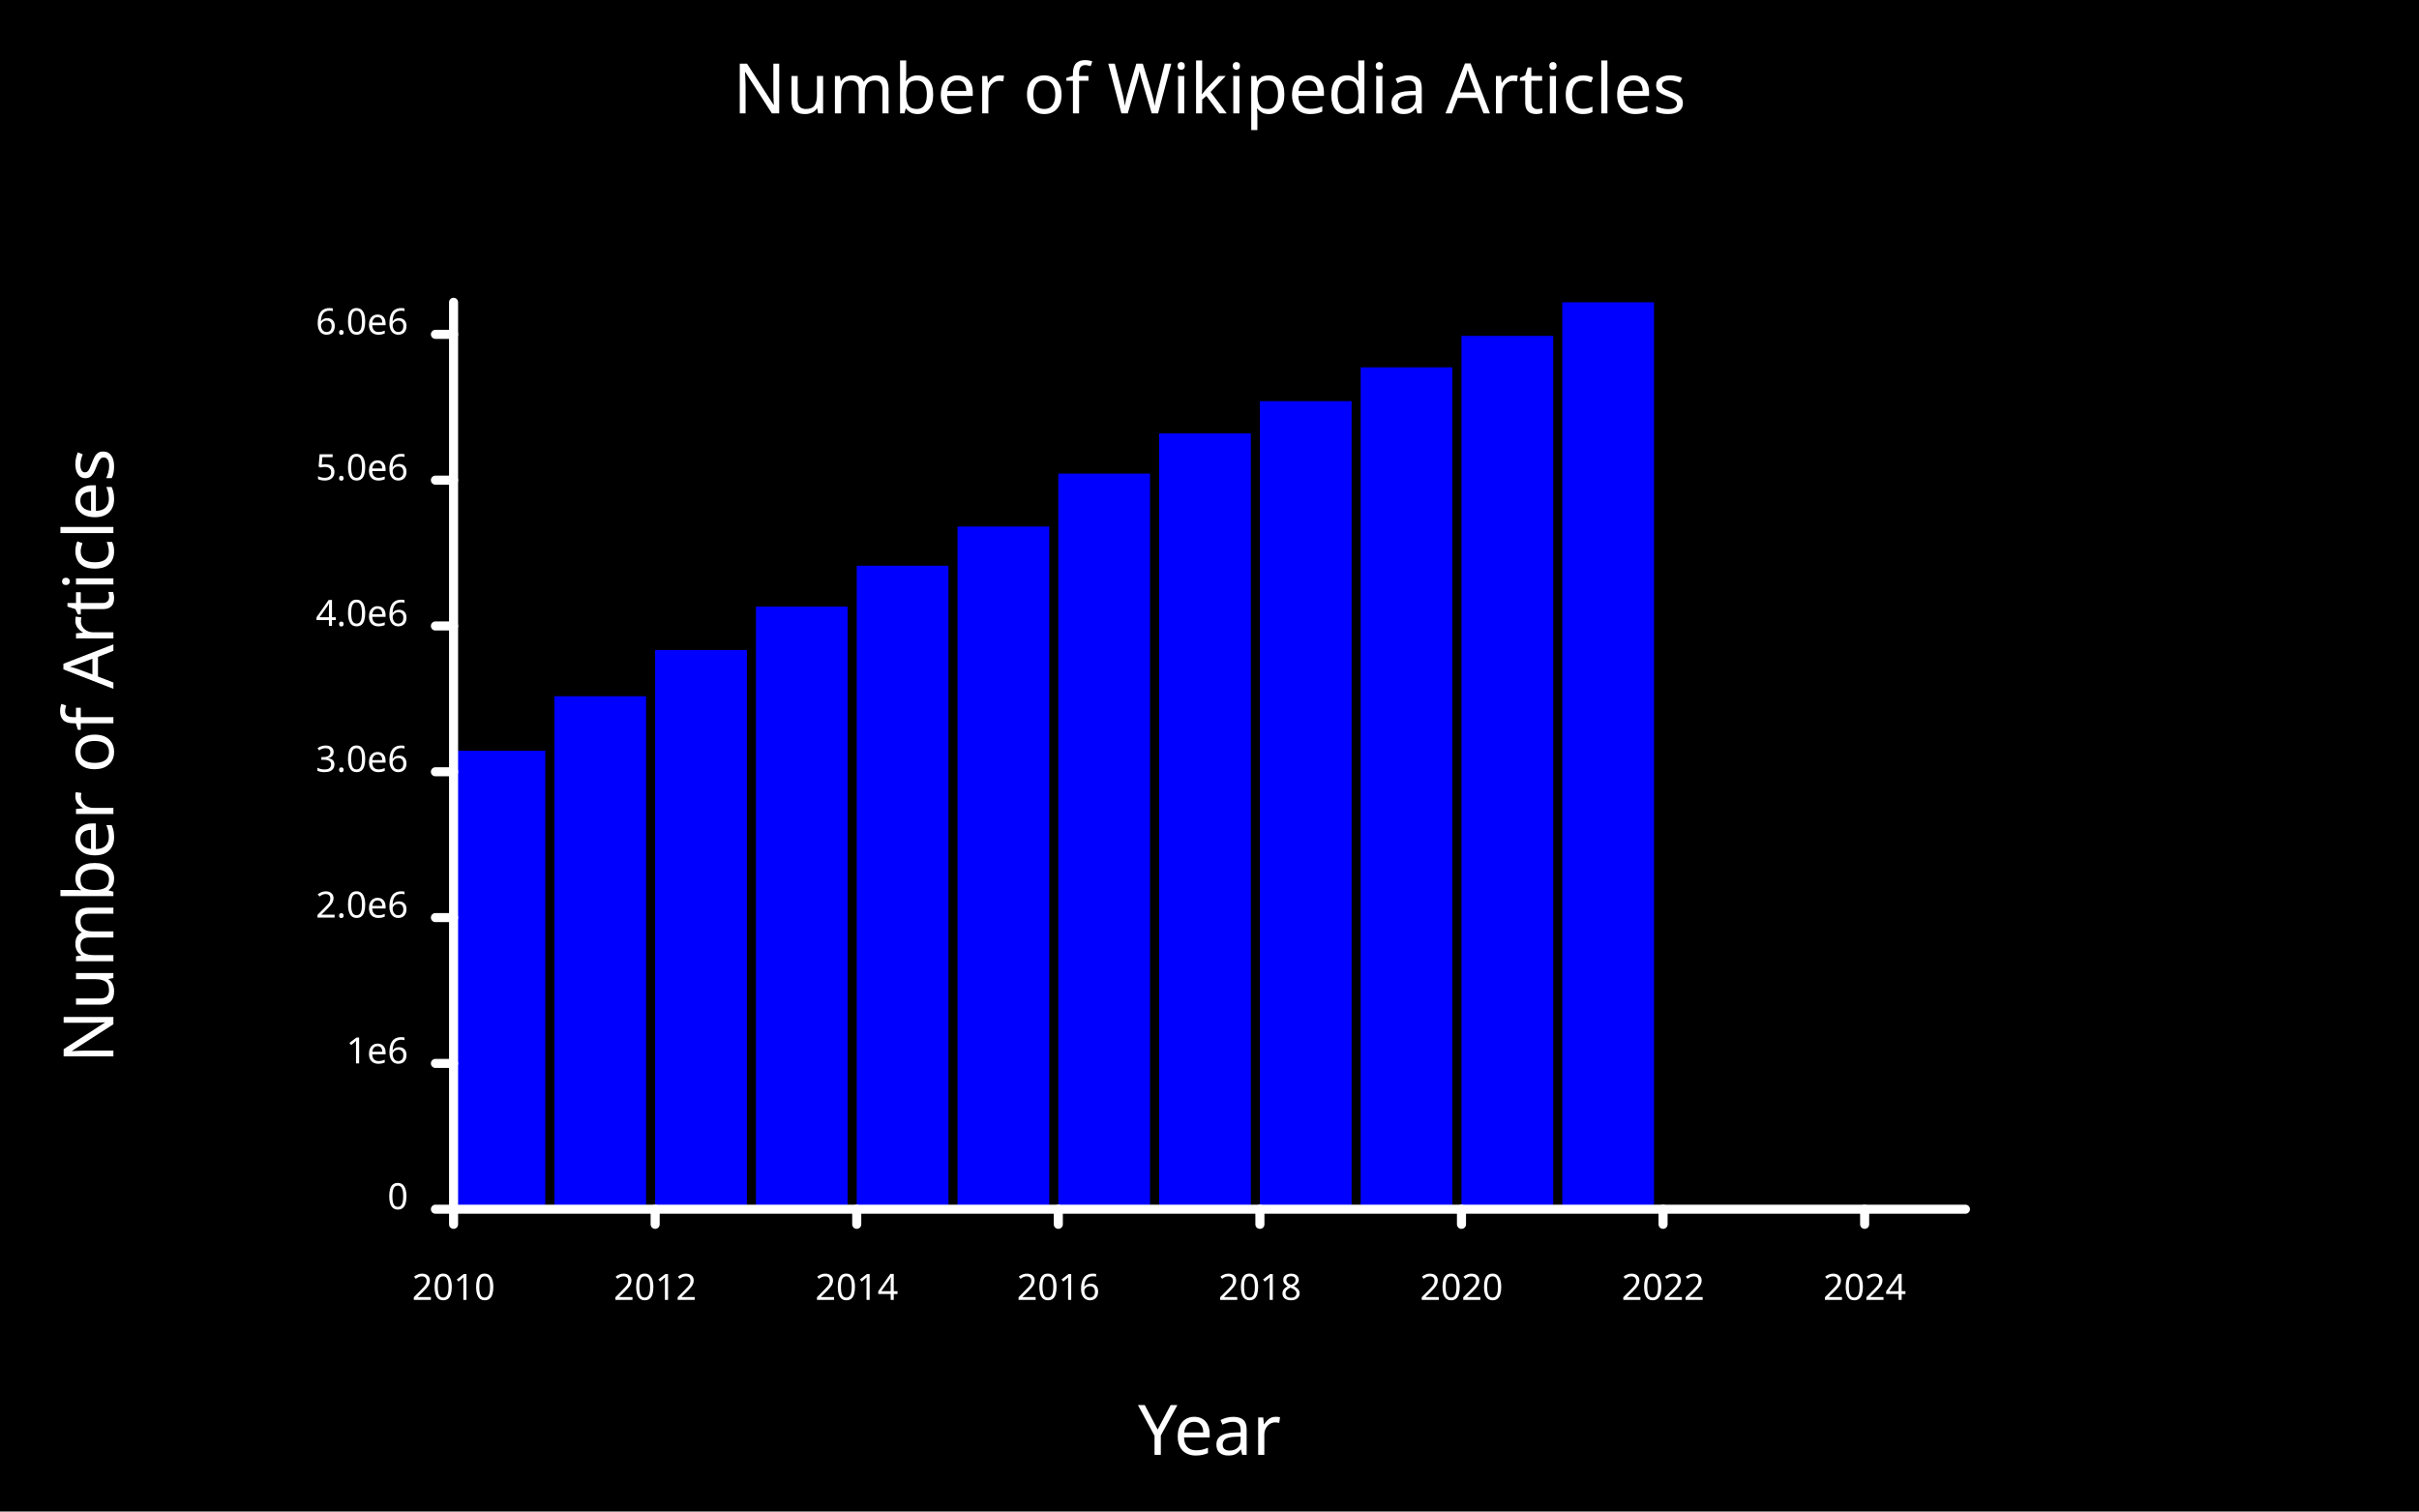
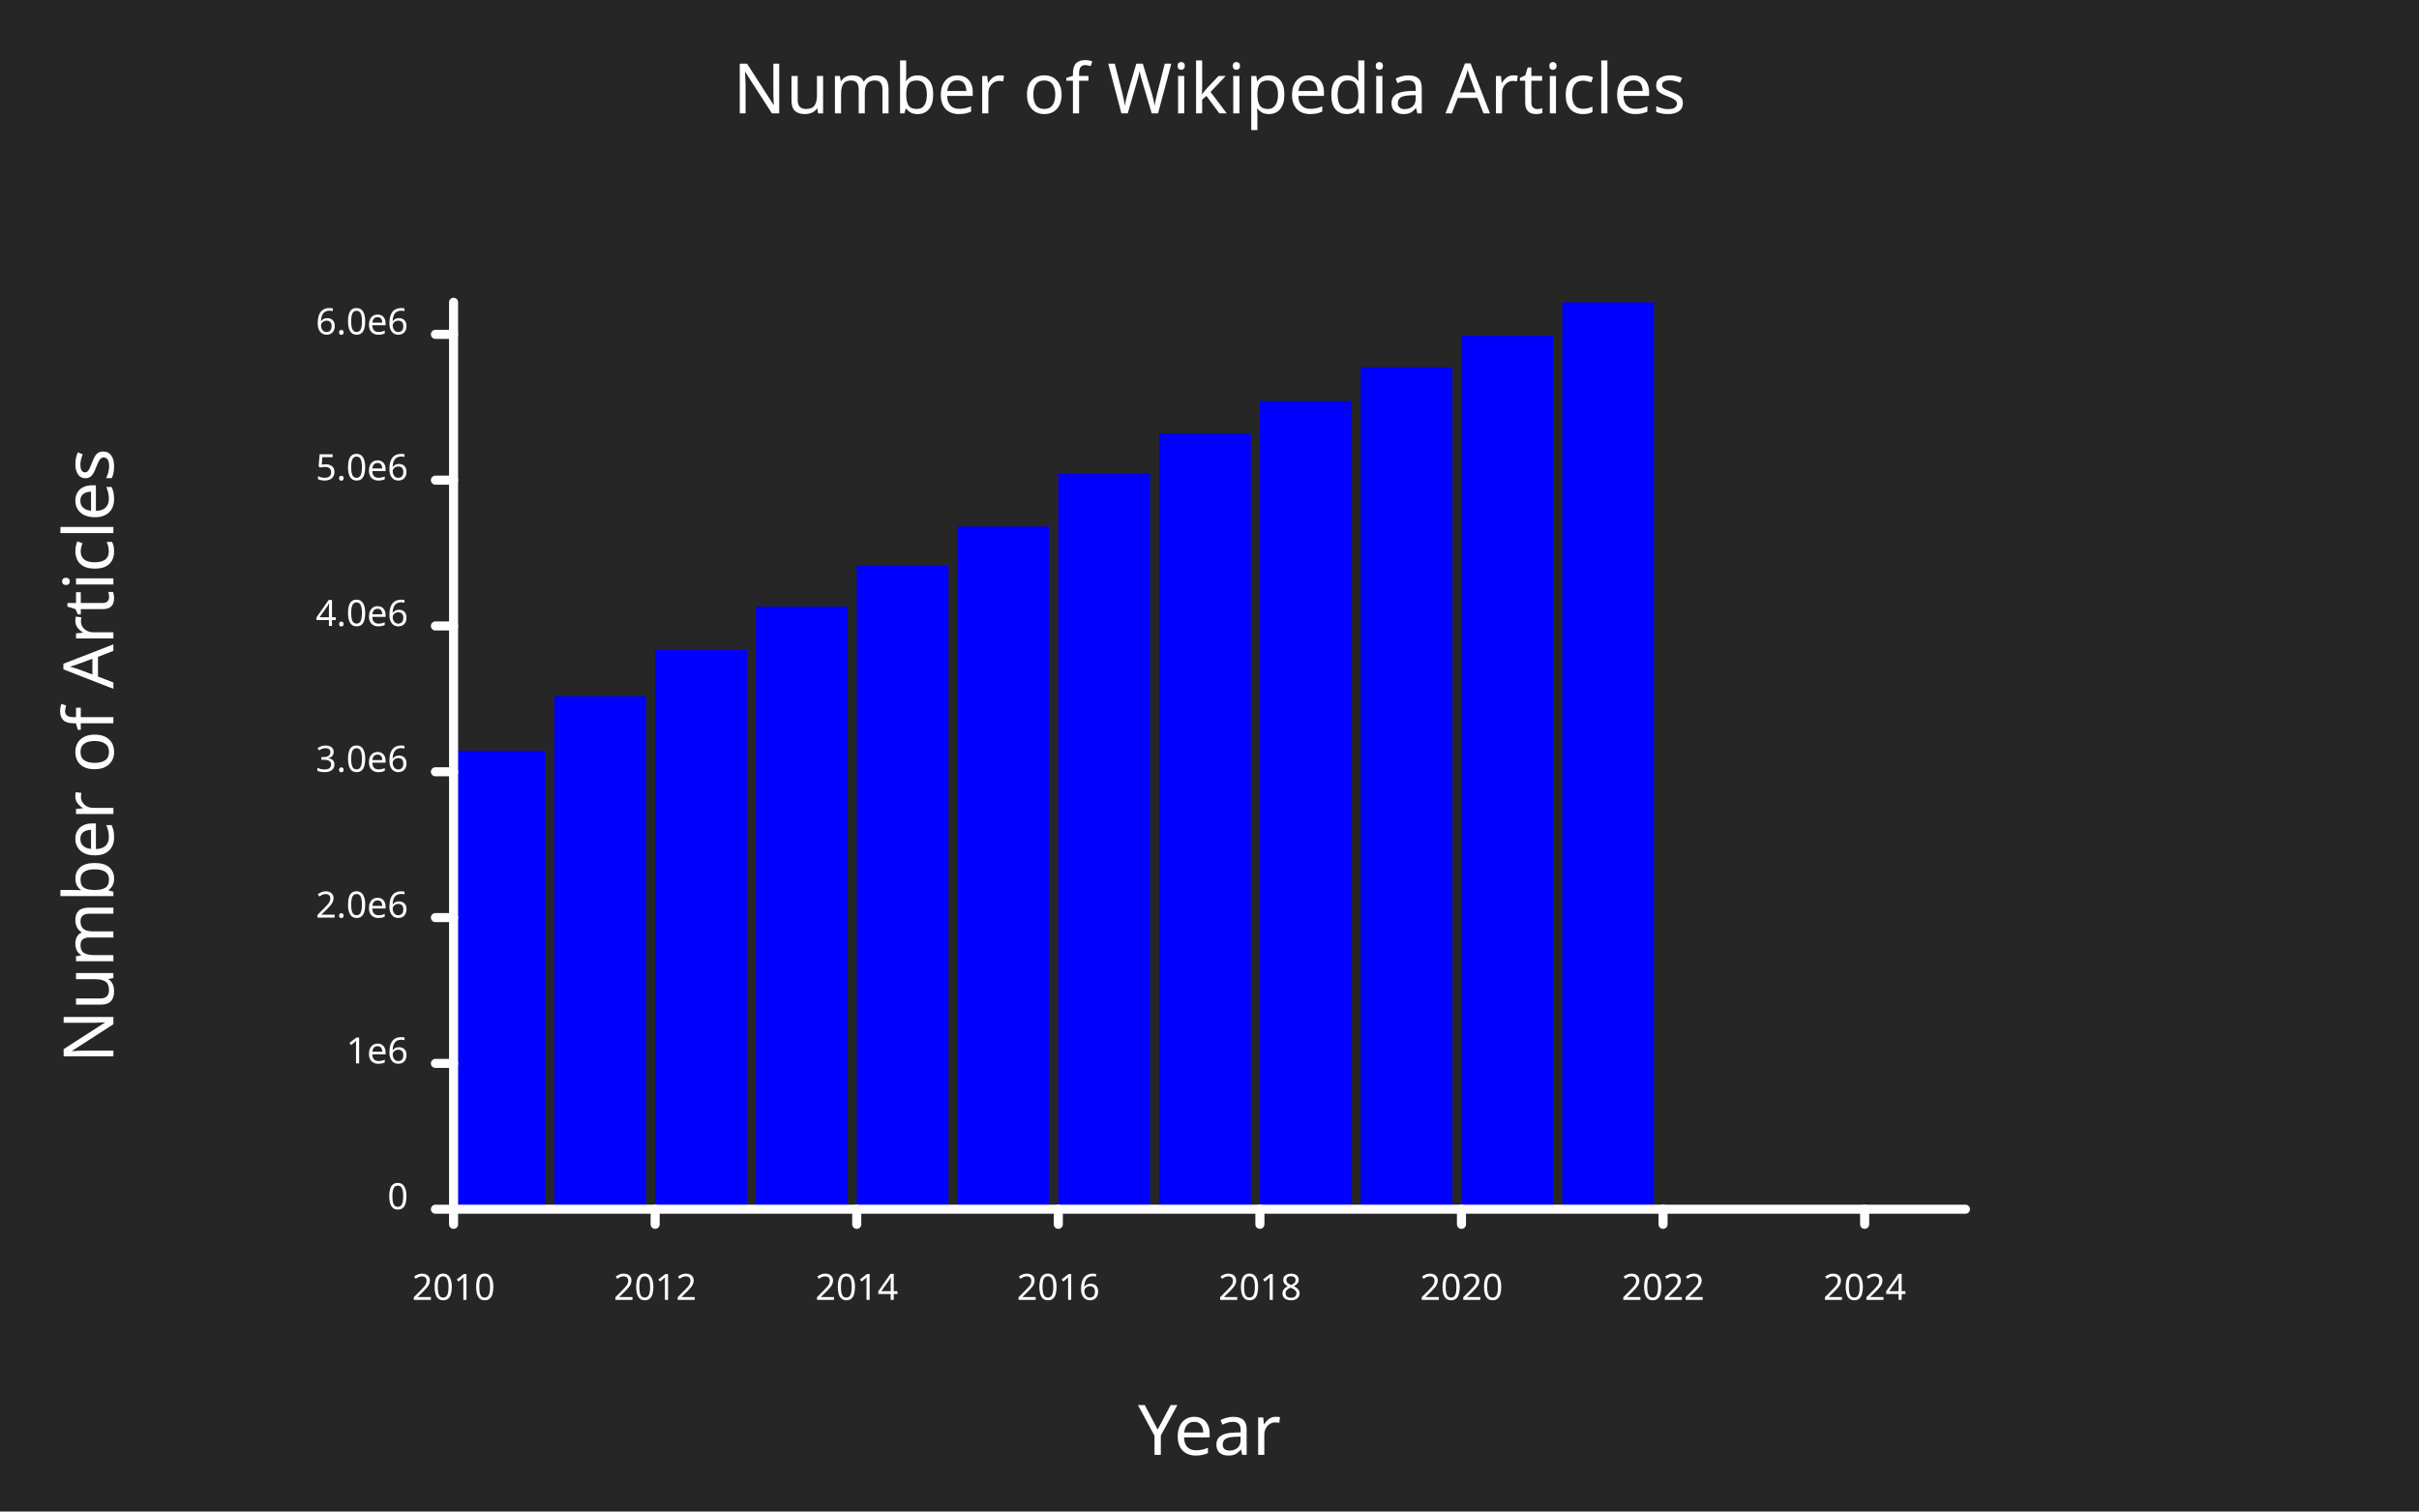
<svg xmlns="http://www.w3.org/2000/svg" width="800" class="poloto" height="500" viewBox="0 0 800 500">
-   <style>.poloto{stroke-linecap:round;stroke-linejoin:round;font-family:sans-serif;stroke-width:2;}.scatter{stroke-width:7}.poloto_text{fill:white;}.poloto_axis_lines{stroke:white;stroke-width:3;fill:none}.poloto_background{fill:black;}.poloto0stroke{stroke:blue;}.poloto1stroke{stroke:red;}.poloto2stroke{stroke:green;}.poloto3stroke{stroke:gold;}.poloto4stroke{stroke:aqua;}.poloto5stroke{stroke:brown;}.poloto6stroke{stroke:lime;}.poloto7stroke{stroke:chocolate;}.poloto0fill{fill:blue;}.poloto1fill{fill:red;}.poloto2fill{fill:green;}.poloto3fill{fill:gold;}.poloto4fill{fill:aqua;}.poloto5fill{fill:brown;}.poloto6fill{fill:lime;}.poloto7fill{fill:chocolate;}</style>
+   <style>.poloto{stroke-linecap:round;stroke-linejoin:round;font-family:sans-serif;stroke-width:2;}.scatter{stroke-width:7}.poloto_text{fill:white;}.poloto_axis_lines{stroke:white;stroke-width:3;fill:none;stroke-dasharray:none}.poloto_background{fill:#262626;}.poloto0stroke{stroke:blue;}.poloto1stroke{stroke:red;}.poloto2stroke{stroke:green;}.poloto3stroke{stroke:gold;}.poloto4stroke{stroke:aqua;}.poloto5stroke{stroke:lime;}.poloto6stroke{stroke:orange;}.poloto7stroke{stroke:chocolate;}.poloto0fill{fill:blue;}.poloto1fill{fill:red;}.poloto2fill{fill:green;}.poloto3fill{fill:gold;}.poloto4fill{fill:aqua;}.poloto5fill{fill:lime;}.poloto6fill{fill:orange;}.poloto7fill{fill:chocolate;}</style>
  <rect class="poloto_background" fill="white" x="0" y="0" width="800" height="500" />
  <text class="poloto_text" alignment-baseline="middle" text-anchor="start" font-size="large" x="675" y="100" />
  <g class="poloto0fill">
    <rect x="150" y="248.353" width="30.333" height="151.647" />
    <rect x="183.333" y="230.313" width="30.333" height="169.687" />
    <rect x="216.667" y="215.023" width="30.333" height="184.977" />
    <rect x="250" y="200.65" width="30.333" height="199.35" />
    <rect x="283.333" y="187.144" width="30.333" height="212.856" />
    <rect x="316.667" y="174.169" width="30.333" height="225.831" />
    <rect x="350" y="156.66" width="30.333" height="243.34" />
    <rect x="383.333" y="143.338" width="30.333" height="256.662" />
    <rect x="416.667" y="132.693" width="30.333" height="267.307" />
    <rect x="450" y="121.517" width="30.333" height="278.483" />
    <rect x="483.333" y="111.108" width="30.333" height="288.892" />
    <rect x="516.667" y="100" width="30.333" height="300" />
  </g>
  <text class="poloto_text" alignment-baseline="start" text-anchor="middle" font-size="x-large" x="400" y="37.5">Number of Wikipedia Articles</text>
  <text class="poloto_text" alignment-baseline="start" text-anchor="middle" font-size="x-large" x="400" y="481.25">Year</text>
  <text class="poloto_text" alignment-baseline="start" text-anchor="middle" font-size="x-large" transform="rotate(-90,37.5,250)" x="37.5" y="250">Number of Articles</text>
  <path stroke="black" fill="none" class="poloto_axis_lines" d=" M 150 100 L 150 400 L 650 400" />
  <line class="poloto_axis_lines" stroke="black" x1="150" x2="150" y1="400" y2="405" />
  <text class="poloto_text" alignment-baseline="start" text-anchor="middle" x="150" y="430"> 2010</text>
  <line class="poloto_axis_lines" stroke="black" x1="216.667" x2="216.667" y1="400" y2="405" />
  <text class="poloto_text" alignment-baseline="start" text-anchor="middle" x="216.667" y="430"> 2012</text>
  <line class="poloto_axis_lines" stroke="black" x1="283.333" x2="283.333" y1="400" y2="405" />
  <text class="poloto_text" alignment-baseline="start" text-anchor="middle" x="283.333" y="430"> 2014</text>
  <line class="poloto_axis_lines" stroke="black" x1="350" x2="350" y1="400" y2="405" />
  <text class="poloto_text" alignment-baseline="start" text-anchor="middle" x="350" y="430"> 2016</text>
  <line class="poloto_axis_lines" stroke="black" x1="416.667" x2="416.667" y1="400" y2="405" />
  <text class="poloto_text" alignment-baseline="start" text-anchor="middle" x="416.667" y="430"> 2018</text>
  <line class="poloto_axis_lines" stroke="black" x1="483.333" x2="483.333" y1="400" y2="405" />
  <text class="poloto_text" alignment-baseline="start" text-anchor="middle" x="483.333" y="430"> 2020</text>
  <line class="poloto_axis_lines" stroke="black" x1="550" x2="550" y1="400" y2="405" />
  <text class="poloto_text" alignment-baseline="start" text-anchor="middle" x="550" y="430"> 2022</text>
  <line class="poloto_axis_lines" stroke="black" x1="616.667" x2="616.667" y1="400" y2="405" />
  <text class="poloto_text" alignment-baseline="start" text-anchor="middle" x="616.667" y="430"> 2024</text>
  <line class="poloto_axis_lines" stroke="black" x1="150" x2="144" y1="400" y2="400" />
  <text class="poloto_text" alignment-baseline="middle" text-anchor="end" x="135" y="400"> 0</text>
  <line class="poloto_axis_lines" stroke="black" x1="150" x2="144" y1="351.766" y2="351.766" />
  <text class="poloto_text" alignment-baseline="middle" text-anchor="end" x="135" y="351.766"> 1e6</text>
  <line class="poloto_axis_lines" stroke="black" x1="150" x2="144" y1="303.532" y2="303.532" />
  <text class="poloto_text" alignment-baseline="middle" text-anchor="end" x="135" y="303.532"> 2.0e6</text>
  <line class="poloto_axis_lines" stroke="black" x1="150" x2="144" y1="255.298" y2="255.298" />
  <text class="poloto_text" alignment-baseline="middle" text-anchor="end" x="135" y="255.298"> 3.0e6</text>
  <line class="poloto_axis_lines" stroke="black" x1="150" x2="144" y1="207.065" y2="207.065" />
  <text class="poloto_text" alignment-baseline="middle" text-anchor="end" x="135" y="207.065"> 4.0e6</text>
  <line class="poloto_axis_lines" stroke="black" x1="150" x2="144" y1="158.831" y2="158.831" />
  <text class="poloto_text" alignment-baseline="middle" text-anchor="end" x="135" y="158.831"> 5.0e6</text>
  <line class="poloto_axis_lines" stroke="black" x1="150" x2="144" y1="110.597" y2="110.597" />
  <text class="poloto_text" alignment-baseline="middle" text-anchor="end" x="135" y="110.597"> 6.0e6</text>
</svg>
